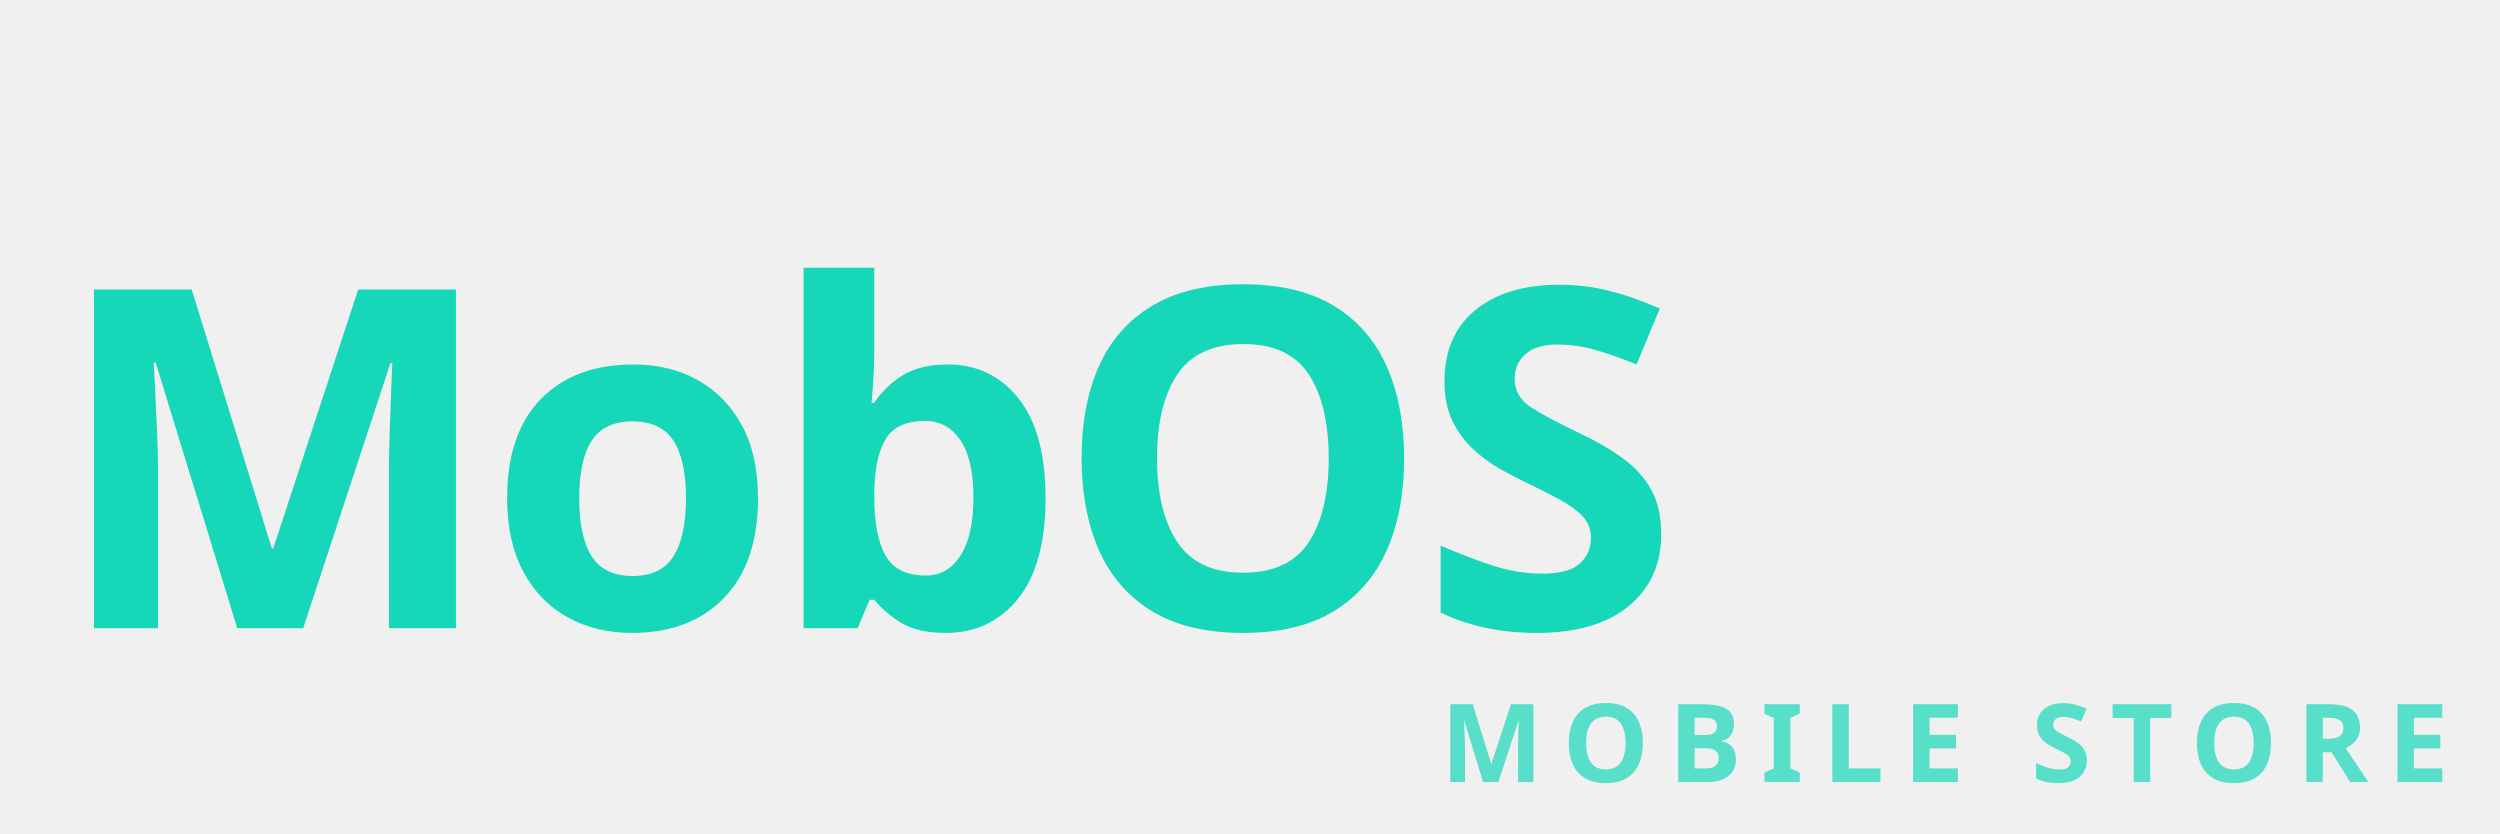
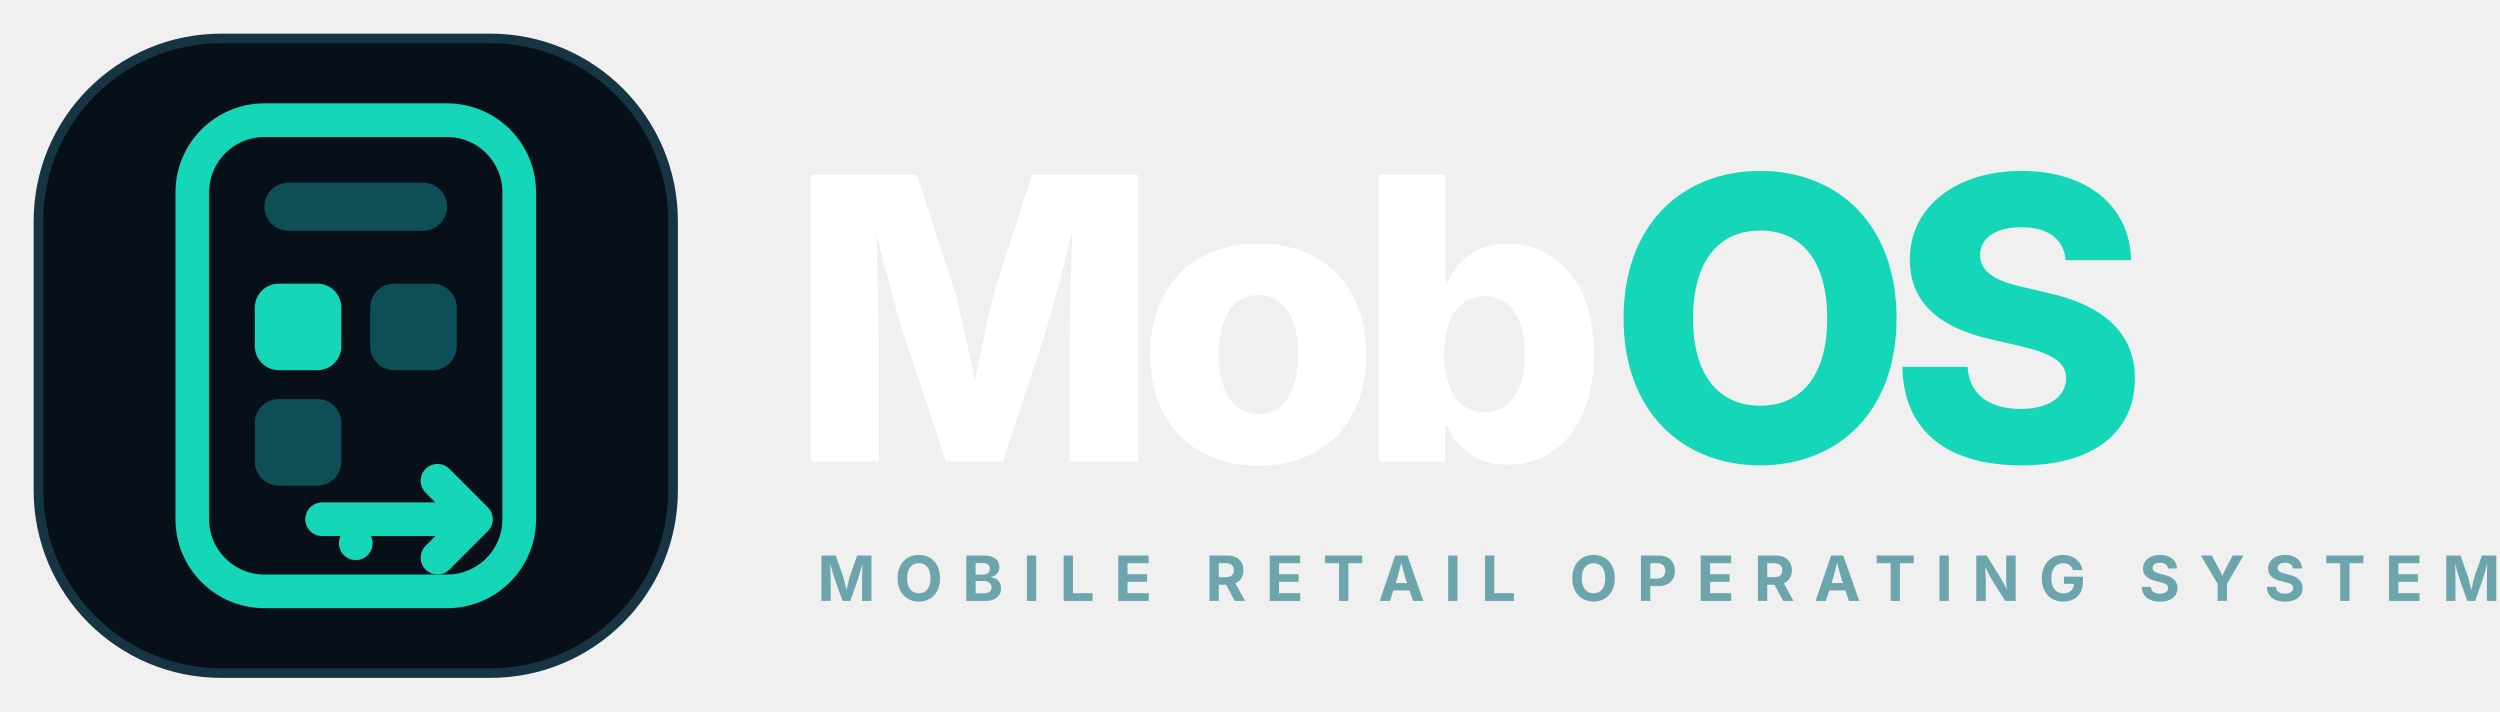
- <svg xmlns="http://www.w3.org/2000/svg" viewBox="0 0 390 130" role="img" aria-label="MobOS">
-   <text x="8" y="98" font-family="'Nunito','Arial Rounded MT Bold',sans-serif" font-weight="900" font-size="74" fill="#16d7b8" letter-spacing="-2">MobOS</text>
-   <text x="382" y="122" text-anchor="end" font-family="'Nunito','Arial Rounded MT Bold',sans-serif" font-weight="700" font-size="17" fill="rgba(22,215,184,0.7)" letter-spacing="3">MOBILE STORE</text>
+ <svg xmlns="http://www.w3.org/2000/svg" viewBox="0 0 520 148" role="img" aria-label="MobOS">
+   <rect x="8" y="8" width="132" height="132" rx="38" fill="#071018" stroke="#173442" stroke-width="2" />
+   <rect x="40" y="25" width="68" height="98" rx="15" fill="none" stroke="#15D7B8" stroke-width="7" />
+   <rect x="55" y="38" width="38" height="10" rx="5" fill="#0E4F57" />
+   <rect x="53" y="59" width="18" height="18" rx="5" fill="#15D7B8" />
+   <rect x="77" y="59" width="18" height="18" rx="5" fill="#0E4F57" />
+   <rect x="53" y="83" width="18" height="18" rx="5" fill="#0E4F57" />
+   <path d="M67 108h32m-8-8 8 8-8 8" fill="none" stroke="#15D7B8" stroke-width="7" stroke-linecap="round" stroke-linejoin="round" />
+   <circle cx="74" cy="113" r="3.5" fill="#15D7B8" />
+   <text x="164" y="96" font-family="Inter,Arial,sans-serif" font-size="82" font-weight="800" letter-spacing="-5" fill="#FFFFFF">Mob<tspan fill="#15D7B8">OS</tspan>
+   </text>
+   <text x="170" y="125" font-family="Inter,Arial,sans-serif" font-size="13" font-weight="700" letter-spacing="4" fill="#6CA6AC">MOBILE RETAIL OPERATING SYSTEM</text>
</svg>
